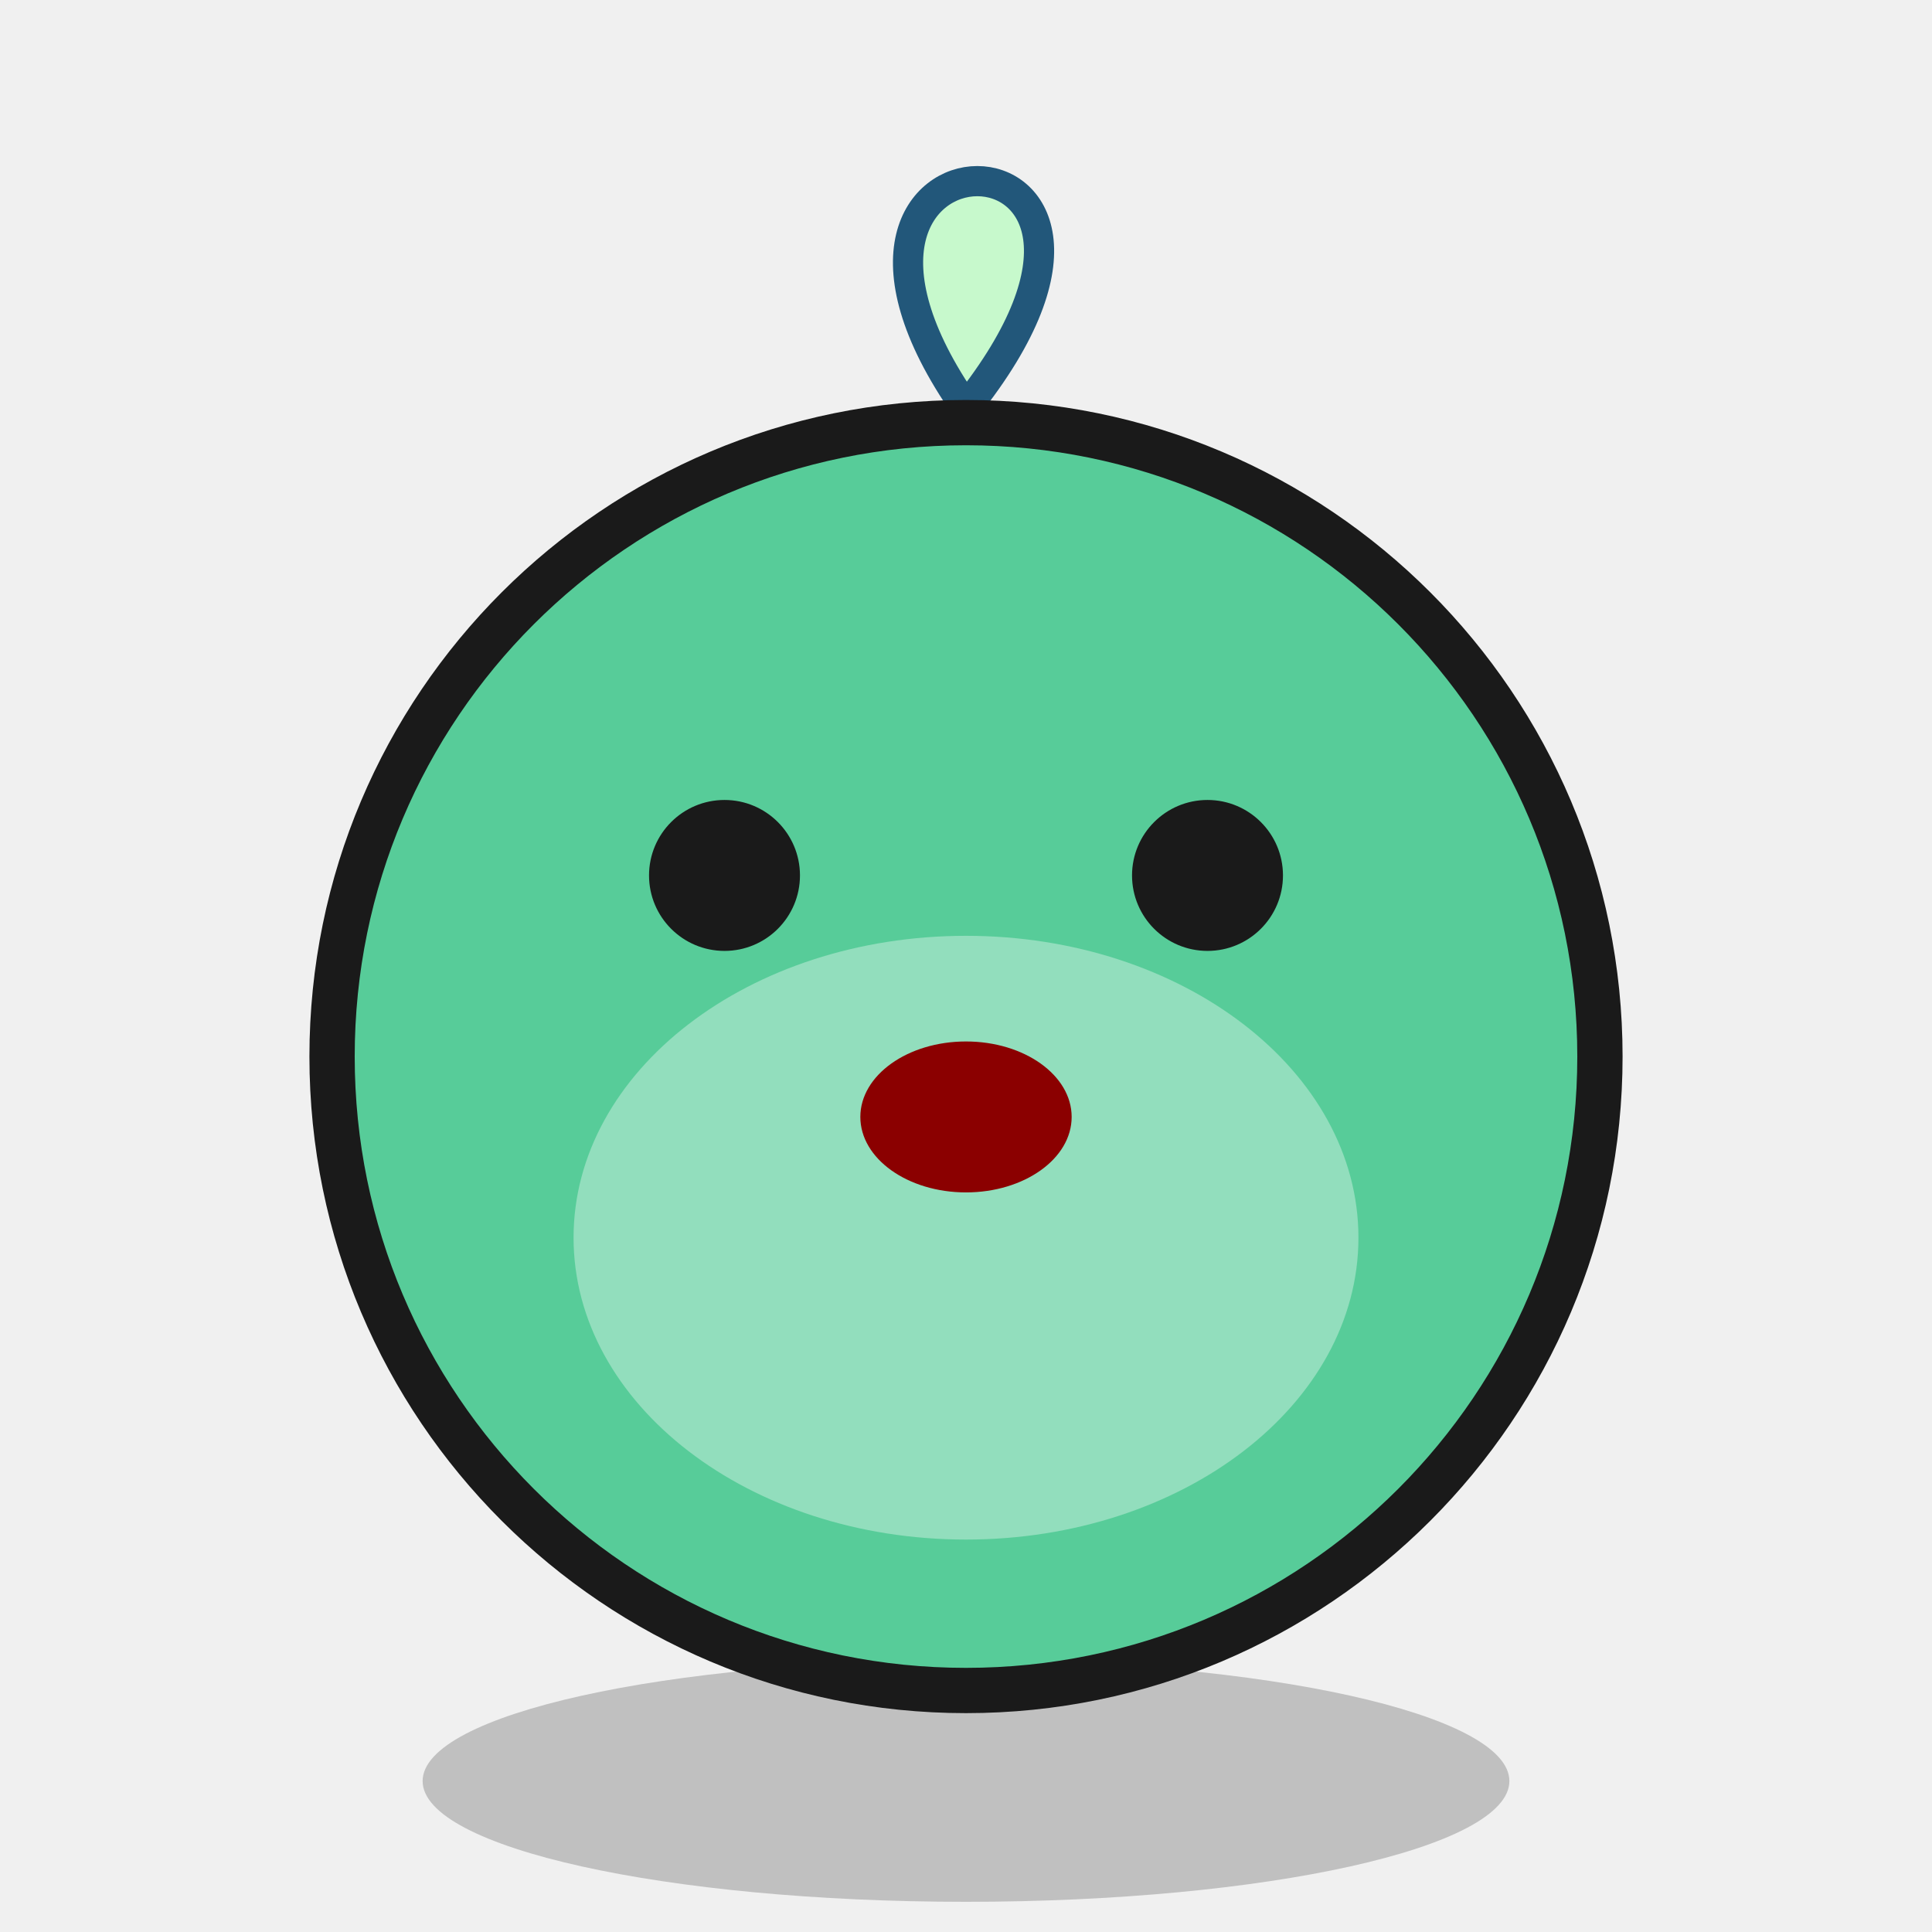
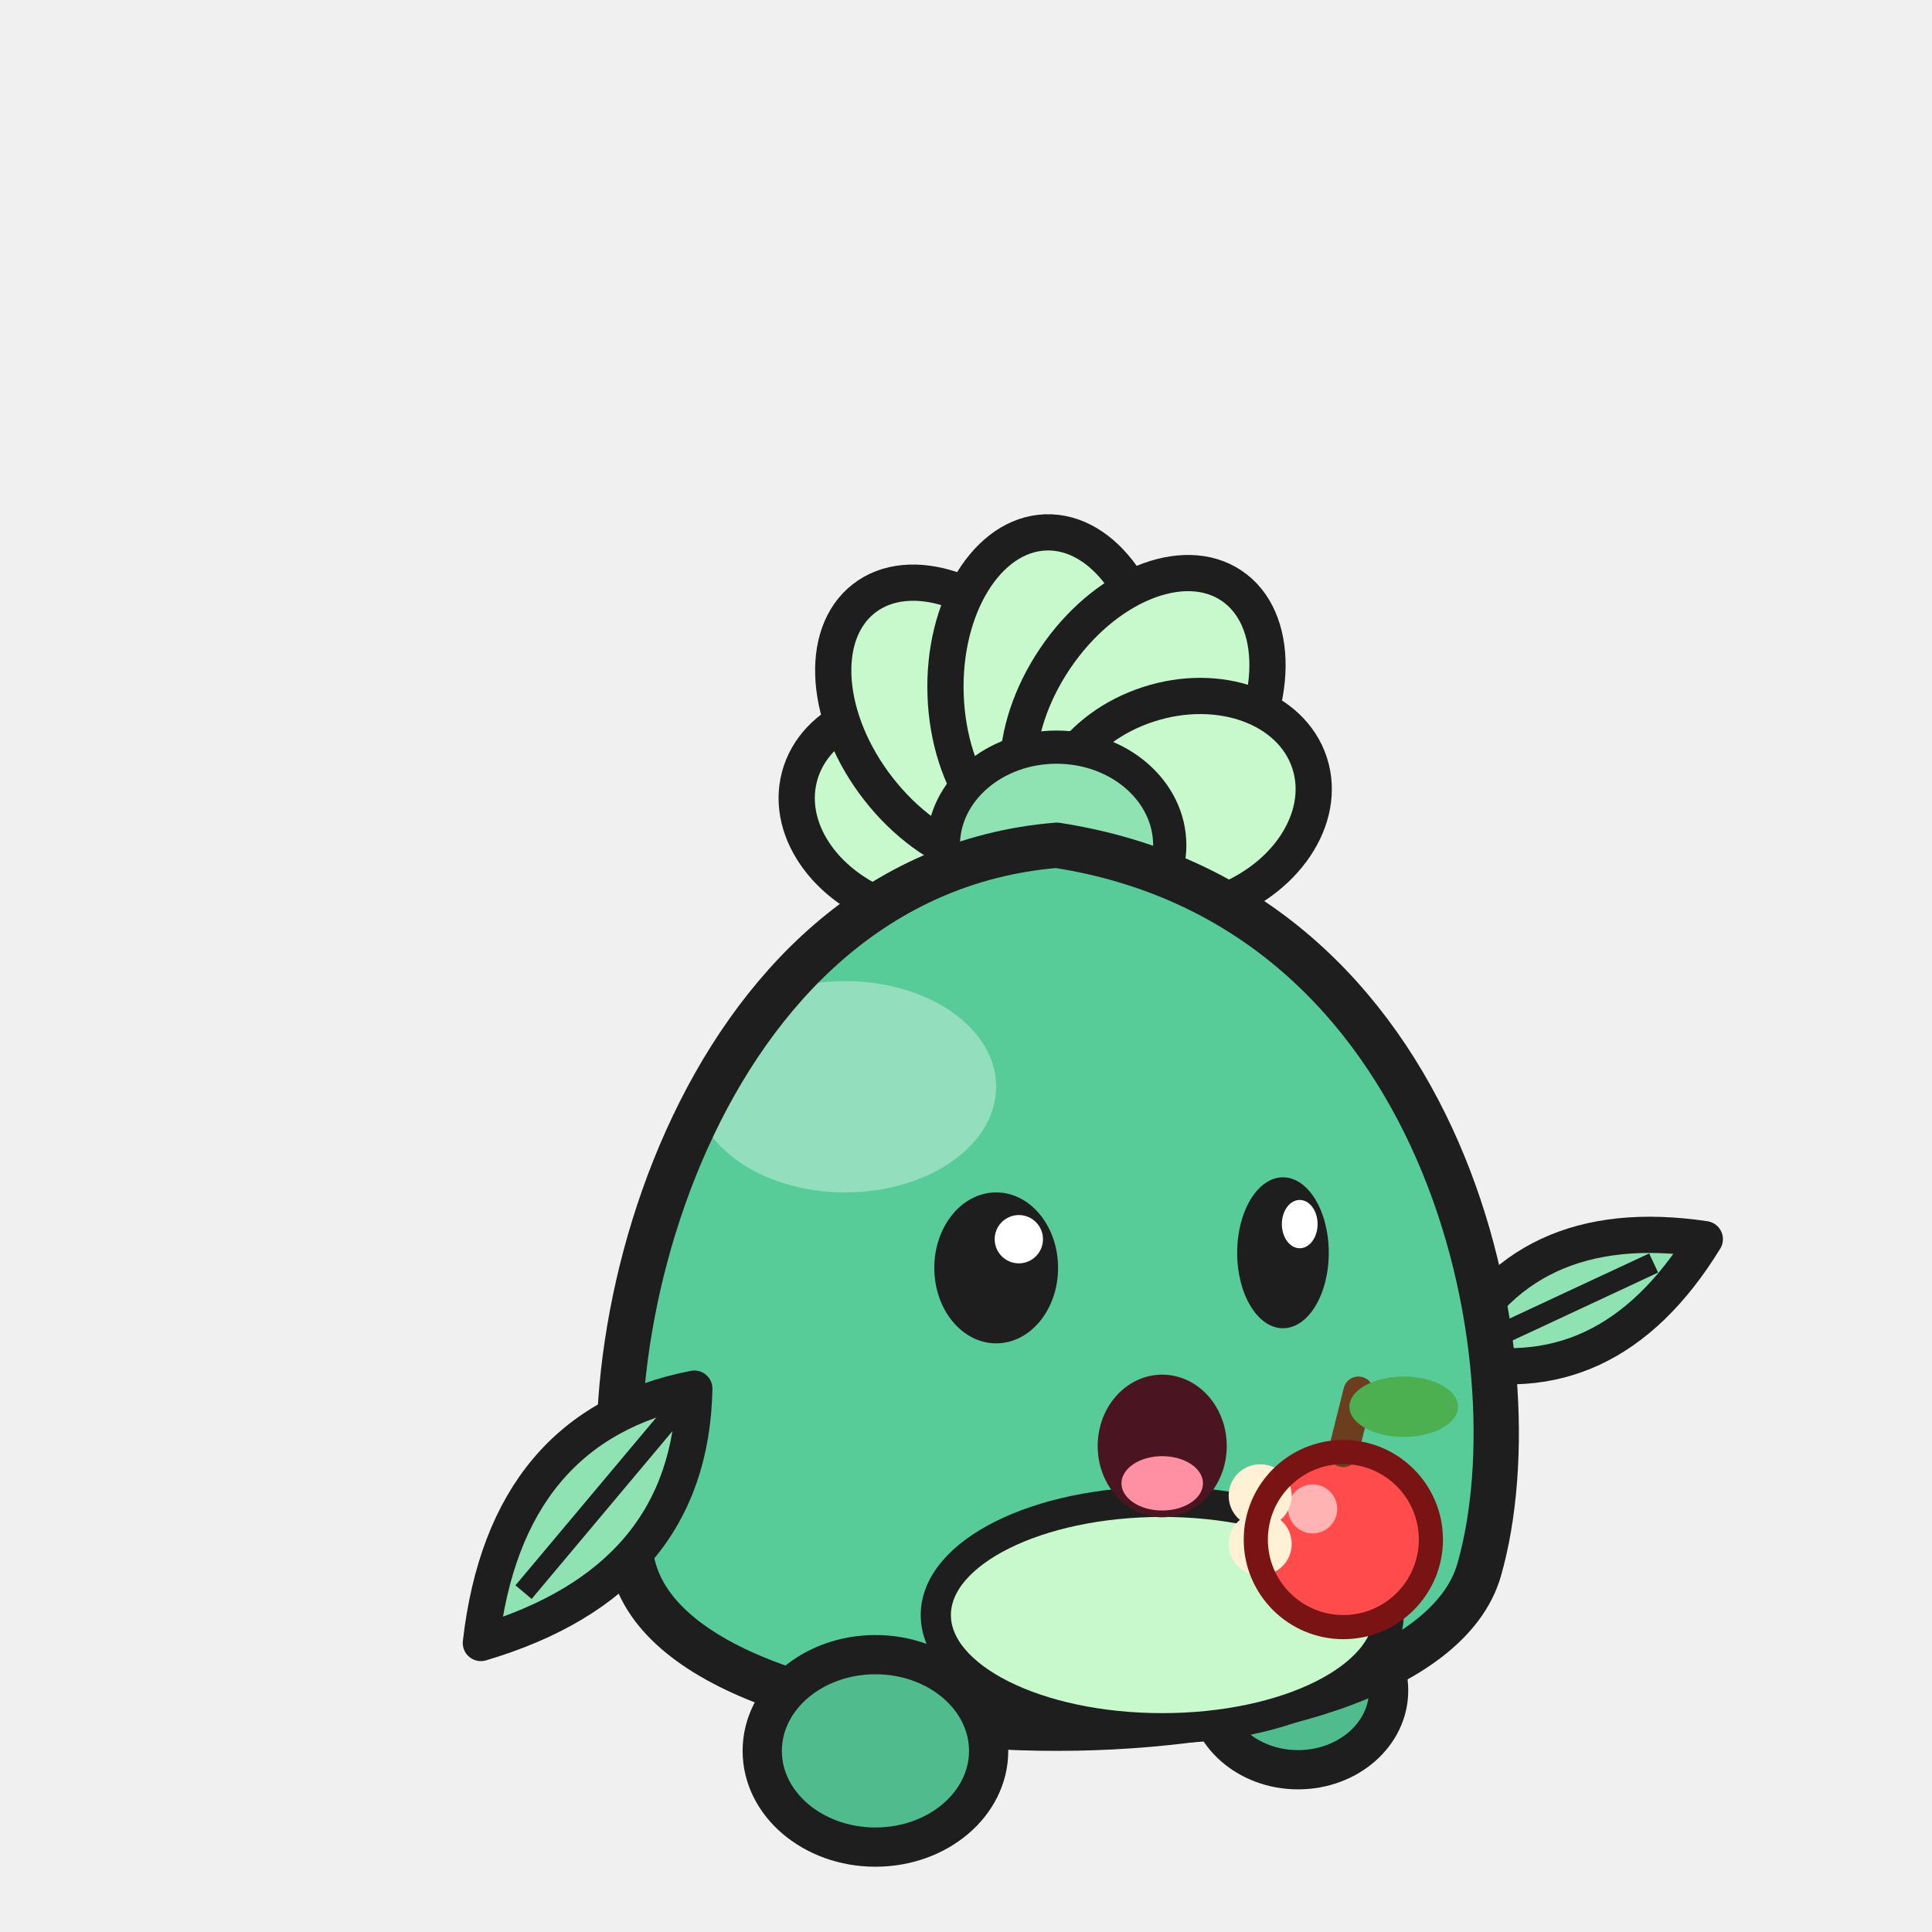
<svg xmlns="http://www.w3.org/2000/svg" viewBox="0 0 128 128" width="128" height="128">
-   <g transform="translate(0, 2)">
-     <ellipse cx="64" cy="116" rx="36" ry="8" fill="#000000" opacity="0.2" />
-     <path d="M 64 25 C 50 5, 80 5, 64 25 Z" fill="#C7F9CC" stroke="#22577A" stroke-width="2" />
-     <circle cx="64" cy="68" r="42" fill="#57CC99" stroke="#1A1A1A" stroke-width="3" />
-     <ellipse cx="64" cy="80" rx="26" ry="20" fill="#FFFFFF" opacity="0.35" />
-     <circle cx="48" cy="56" r="5" fill="#1A1A1A" />
-     <circle cx="80" cy="56" r="5" fill="#1A1A1A" />
-     <ellipse cx="64" cy="72" rx="7" ry="5" fill="#8B0000" />
+   <g transform="translate(64 120) rotate(0) scale(1 1) translate(-64 -120)">
+     <g transform="rotate(-25.00 96 90)">
+       <path d="M96 90Q104.415 83.2 114.7 90Q104.415 96.8 96 90Z" fill="#8fe3b3" />
+       <path d="M96 90Q104.415 83.2 114.7 90Q104.415 96.8 96 90Z" fill="none" stroke="#1e1e1e" stroke-width="2.4" stroke-linejoin="round" />
+       <path d="M98 90L110.96 90" fill="none" stroke="#1e1e1e" stroke-width="1.4" />
+     </g>
+     <ellipse cx="86" cy="112" rx="6" ry="5.25" fill="#50bc8d" />
+     <ellipse cx="86" cy="112" rx="6" ry="5.25" fill="none" stroke="#1e1e1e" stroke-width="2.6" stroke-linejoin="round" />
+     <g transform="rotate(-165.00 70 56)">
+       <ellipse cx="78.67" cy="56" rx="8.959" ry="7" fill="#C7F9CC" />
+       <ellipse cx="78.67" cy="56" rx="8.959" ry="7" fill="none" stroke="#1e1e1e" stroke-width="2.4" stroke-linejoin="round" />
+     </g>
+     <g transform="rotate(-128.00 70 56)">
+       <ellipse cx="80.2" cy="56" rx="10.54" ry="7" fill="#C7F9CC" />
+       <ellipse cx="80.2" cy="56" rx="10.54" ry="7" fill="none" stroke="#1e1e1e" stroke-width="2.4" stroke-linejoin="round" />
+     </g>
+     <g transform="rotate(-92.00 70 56)">
+       <ellipse cx="80.2" cy="56" rx="10.54" ry="7" fill="#C7F9CC" />
+       <ellipse cx="80.2" cy="56" rx="10.54" ry="7" fill="none" stroke="#1e1e1e" stroke-width="2.4" stroke-linejoin="round" />
+     </g>
+     <g transform="rotate(-56.00 70 56)">
+       <ellipse cx="80.2" cy="56" rx="10.54" ry="7" fill="#C7F9CC" />
+       <ellipse cx="80.2" cy="56" rx="10.54" ry="7" fill="none" stroke="#1e1e1e" stroke-width="2.4" stroke-linejoin="round" />
+     </g>
+     <g transform="rotate(-18.00 70 56)">
+       <ellipse cx="78.67" cy="56" rx="8.959" ry="7" fill="#C7F9CC" />
+       <ellipse cx="78.67" cy="56" rx="8.959" ry="7" fill="none" stroke="#1e1e1e" stroke-width="2.4" stroke-linejoin="round" />
+     </g>
+     <ellipse cx="70" cy="56" rx="7.5" ry="6.5" fill="#8fe3b3" />
+     <ellipse cx="70" cy="56" rx="7.5" ry="6.5" fill="none" stroke="#1e1e1e" stroke-width="2.2" stroke-linejoin="round" />
+     <path d="M70 56C96 60 102 90 98 104C94 118 46 118 42 104C38 90 46 58 70 56Z" fill="#57CC99" />
+     <clipPath id="f0c0">
+       <path d="M70 56C96 60 102 90 98 104C94 118 46 118 42 104C38 90 46 58 70 56Z" />
+     </clipPath>
+     <ellipse cx="80" cy="120" rx="34" ry="12" fill="#000000" fill-opacity="0.16" clip-path="url(#f0c0)" />
+     <ellipse cx="56" cy="72" rx="10" ry="7" fill="#ffffff" fill-opacity="0.35" clip-path="url(#f0c0)" />
+     <path d="M70 56C96 60 102 90 98 104C94 118 46 118 42 104C38 90 46 58 70 56Z" fill="none" stroke="#1e1e1e" stroke-width="3" stroke-linejoin="round" />
+     <ellipse cx="77" cy="107" rx="15" ry="7.5" fill="#C7F9CC" />
+     <ellipse cx="77" cy="107" rx="15" ry="7.5" fill="none" stroke="#1e1e1e" stroke-width="2" stroke-linejoin="round" />
+     <ellipse cx="66" cy="84" rx="4.1" ry="5" fill="#1e1e1e" />
+     <circle cx="67.5" cy="82.1" r="1.6" fill="#ffffff" />
+     <g transform="translate(85 83) scale(0.74 1) translate(-85 -83)">
+       <ellipse cx="85" cy="83" rx="4.1" ry="5" fill="#1e1e1e" />
+       <circle cx="86.5" cy="81.1" r="1.6" fill="#ffffff" />
+     </g>
+     <ellipse cx="77" cy="95.8" rx="4.275" ry="4.725" fill="#4a1420" />
+     <ellipse cx="77" cy="98.275" rx="2.7" ry="1.8" fill="#ff8fa3" />
+     <circle cx="89" cy="102" r="5.8" fill="#ff4b4b" />
+     <circle cx="86.97" cy="99.97" r="1.624" fill="#ffb3b3" />
+     <path d="M89 96.2L90 92.2" fill="none" stroke="#6b3e1f" stroke-width="2" stroke-linecap="round" stroke-linejoin="round" />
+     <ellipse cx="93" cy="93.2" rx="3.6" ry="2" fill="#4caf50" />
+     <circle cx="83.49" cy="99.1" r="2.088" fill="#fff1d6" />
+     <circle cx="83.49" cy="102.29" r="2.088" fill="#fff1d6" />
+     <circle cx="89" cy="102" r="5.8" fill="none" stroke="#7a1414" stroke-width="1.6" stroke-linecap="round" stroke-linejoin="round" />
+     <ellipse cx="58" cy="116" rx="7.5" ry="6.375" fill="#50bc8d" />
+     <ellipse cx="58" cy="116" rx="7.5" ry="6.375" fill="none" stroke="#1e1e1e" stroke-width="2.6" stroke-linejoin="round" />
+     <g transform="rotate(130.00 46 92)">
+       <path d="M46 92Q55.9 84 68 92Q55.9 100 46 92Z" fill="#8fe3b3" />
+       <path d="M46 92Q55.9 84 68 92Q55.9 100 46 92Z" fill="none" stroke="#1e1e1e" stroke-width="2.4" stroke-linejoin="round" />
+       <path d="M48 92L63.6 92" fill="none" stroke="#1e1e1e" stroke-width="1.4" />
+     </g>
  </g>
</svg>
